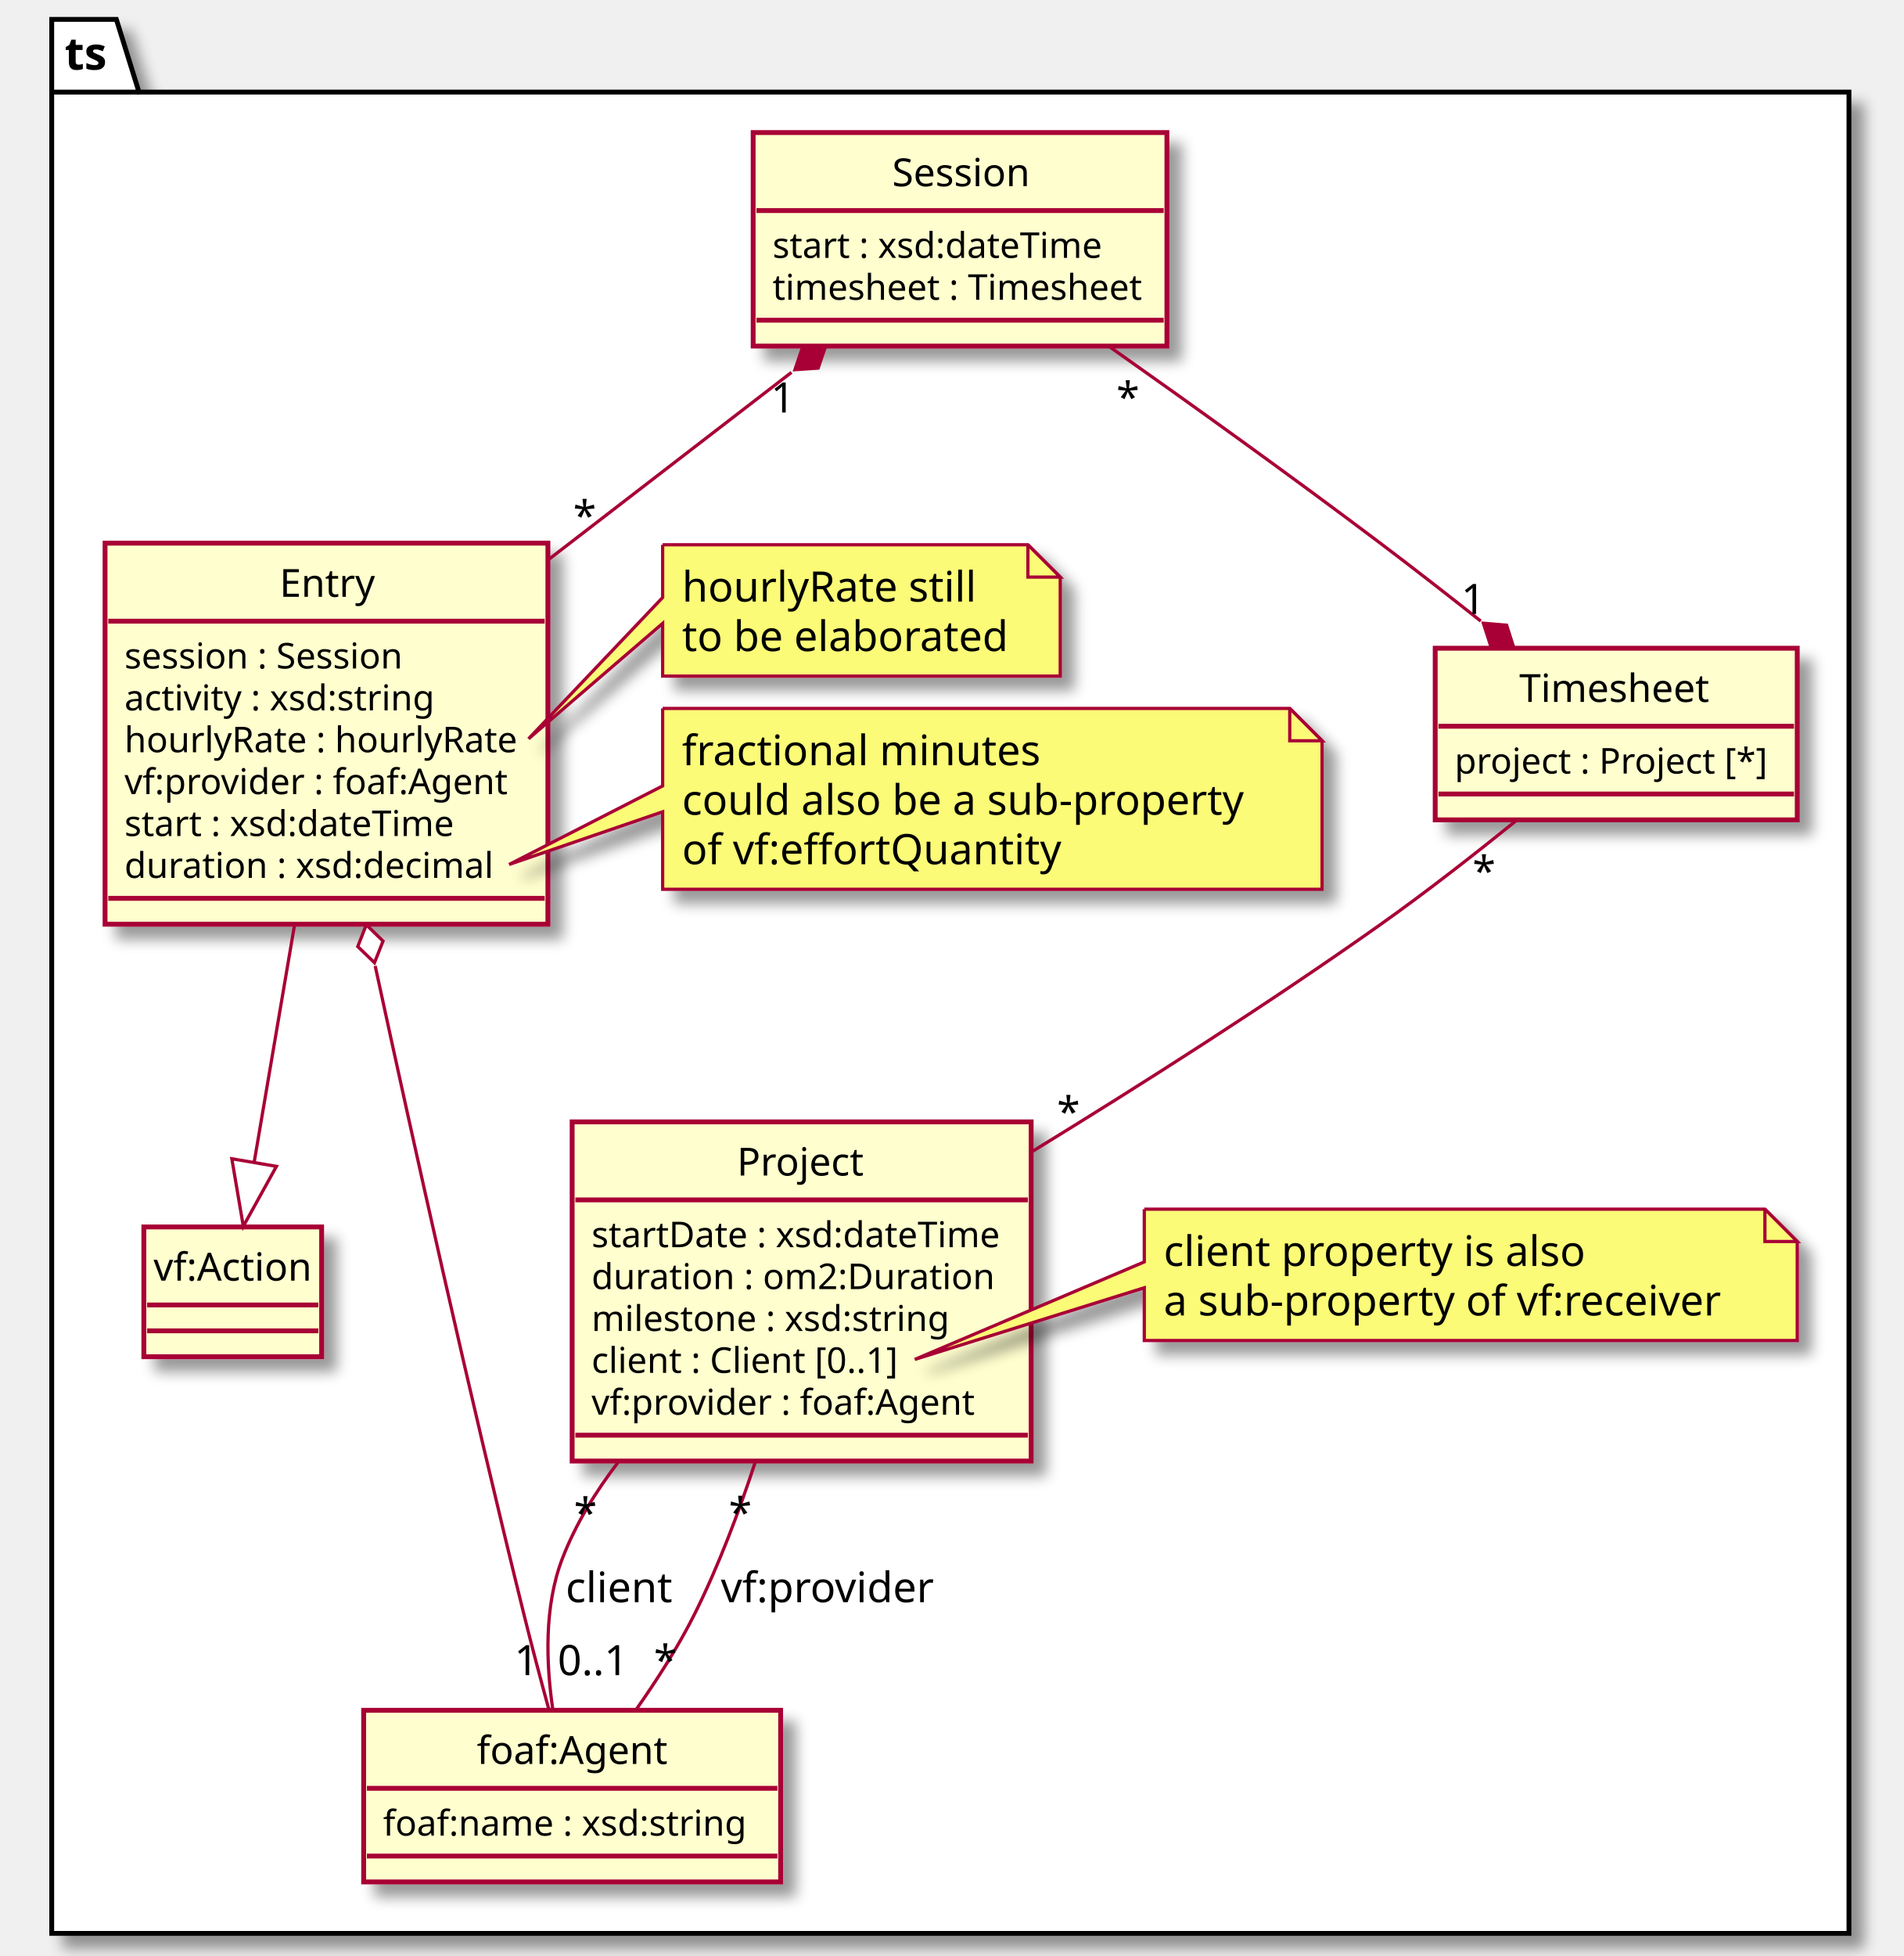
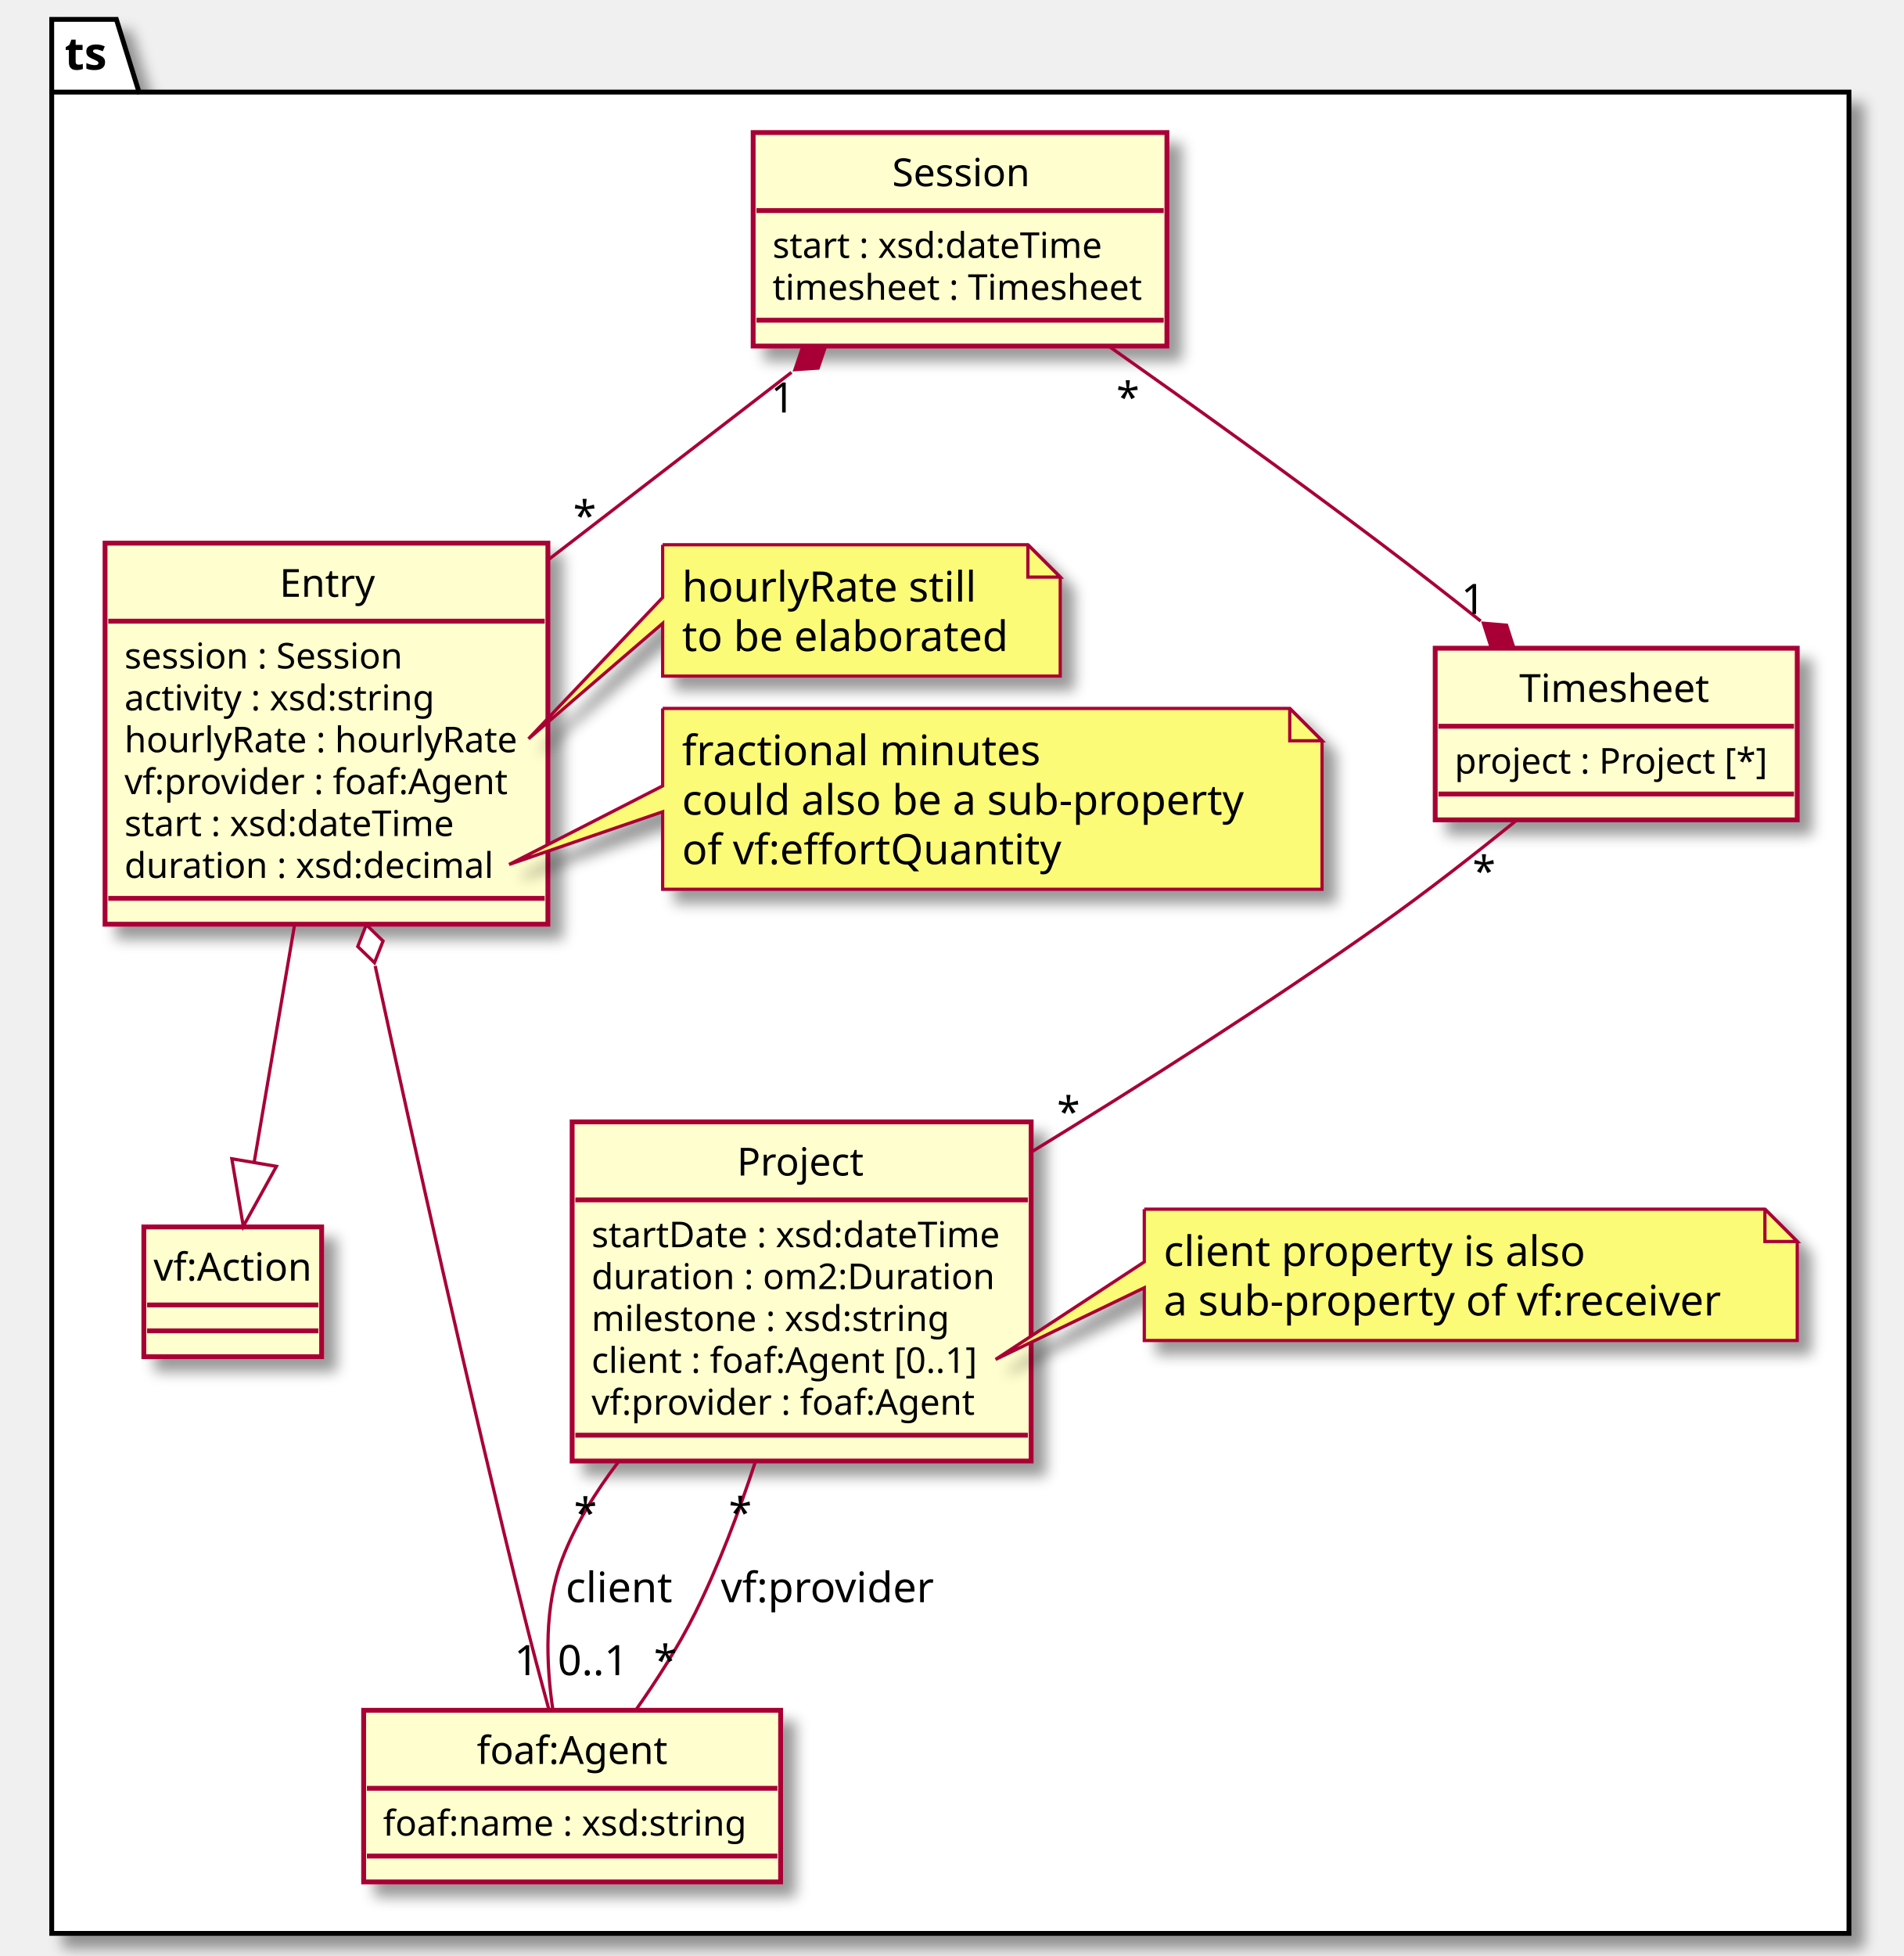
<svg xmlns="http://www.w3.org/2000/svg" contentScriptType="application/ecmascript" contentStyleType="text/css" height="605px" preserveAspectRatio="none" style="width:589px;height:605px;background:#FFFFFF;" version="1.1" viewBox="0 0 589 605" width="589px" zoomAndPan="magnify">
  <defs>
-     <filter height="300%" id="fxi9wu1zr4nlu" width="300%" x="-1" y="-1">
+     <filter height="300%" id="f54cwqoqiuh90" width="300%" x="-1" y="-1">
      <feGaussianBlur result="blurOut" stdDeviation="2.0" />
      <feColorMatrix in="blurOut" result="blurOut2" type="matrix" values="0 0 0 0 0 0 0 0 0 0 0 0 0 0 0 0 0 0 .4 0" />
      <feOffset dx="4.0" dy="4.0" in="blurOut2" result="blurOut3" />
      <feBlend in="SourceGraphic" in2="blurOut3" mode="normal" />
    </filter>
  </defs>
  <g>
-     <polygon fill="#FFFFFF" filter="url(#fxi9wu1zr4nlu)" points="16,6,36,6,43,28.488,572,28.488,572,598,16,598,16,6" style="stroke:#000000;stroke-width:1.5;" />
+     <polygon fill="#FFFFFF" filter="url(#f54cwqoqiuh90)" points="16,6,36,6,43,28.488,572,28.488,572,598,16,598,16,6" style="stroke:#000000;stroke-width:1.5;" />
    <line style="stroke:#000000;stroke-width:1.5;" x1="16" x2="43" y1="28.488" y2="28.488" />
    <text fill="#000000" font-family="sans-serif" font-size="14" font-weight="bold" lengthAdjust="spacing" textLength="14" x="20" y="21.535">ts</text>
-     <rect codeLine="6" fill="#FEFECE" filter="url(#fxi9wu1zr4nlu)" height="53.088" id="Timesheet" style="stroke:#A80036;stroke-width:1.5;" width="112" x="444" y="200.5" />
+     <rect codeLine="6" fill="#FEFECE" filter="url(#f54cwqoqiuh90)" height="53.088" id="Timesheet" style="stroke:#A80036;stroke-width:1.5;" width="112" x="444" y="200.5" />
    <text fill="#000000" font-family="sans-serif" font-size="12" lengthAdjust="spacing" textLength="60" x="470" y="217.102">Timesheet</text>
    <line style="stroke:#A80036;stroke-width:1.5;" x1="445" x2="555" y1="224.633" y2="224.633" />
    <text fill="#000000" font-family="sans-serif" font-size="11" lengthAdjust="spacing" textLength="100" x="450" y="239.268">project : Project [*]</text>
    <line style="stroke:#A80036;stroke-width:1.5;" x1="445" x2="555" y1="245.588" y2="245.588" />
-     <rect codeLine="10" fill="#FEFECE" filter="url(#fxi9wu1zr4nlu)" height="66.043" id="Session" style="stroke:#A80036;stroke-width:1.5;" width="128" x="233" y="41" />
+     <rect codeLine="10" fill="#FEFECE" filter="url(#f54cwqoqiuh90)" height="66.043" id="Session" style="stroke:#A80036;stroke-width:1.5;" width="128" x="233" y="41" />
    <text fill="#000000" font-family="sans-serif" font-size="12" lengthAdjust="spacing" textLength="42" x="276" y="57.602">Session</text>
    <line style="stroke:#A80036;stroke-width:1.5;" x1="234" x2="360" y1="65.133" y2="65.133" />
    <text fill="#000000" font-family="sans-serif" font-size="11" lengthAdjust="spacing" textLength="106" x="239" y="79.768">start : xsd:dateTime</text>
    <text fill="#000000" font-family="sans-serif" font-size="11" lengthAdjust="spacing" textLength="116" x="239" y="92.723">timesheet : Timesheet</text>
    <line style="stroke:#A80036;stroke-width:1.5;" x1="234" x2="360" y1="99.043" y2="99.043" />
-     <rect codeLine="17" fill="#FEFECE" filter="url(#fxi9wu1zr4nlu)" height="117.863" id="Entry" style="stroke:#A80036;stroke-width:1.5;" width="137" x="32.5" y="168" />
+     <rect codeLine="17" fill="#FEFECE" filter="url(#f54cwqoqiuh90)" height="117.863" id="Entry" style="stroke:#A80036;stroke-width:1.5;" width="137" x="32.5" y="168" />
    <text fill="#000000" font-family="sans-serif" font-size="12" lengthAdjust="spacing" textLength="29" x="86.5" y="184.602">Entry</text>
    <line style="stroke:#A80036;stroke-width:1.5;" x1="33.5" x2="168.5" y1="192.133" y2="192.133" />
    <text fill="#000000" font-family="sans-serif" font-size="11" lengthAdjust="spacing" textLength="91" x="38.5" y="206.768">session : Session</text>
    <text fill="#000000" font-family="sans-serif" font-size="11" lengthAdjust="spacing" textLength="102" x="38.5" y="219.723">activity : xsd:string</text>
    <text fill="#000000" font-family="sans-serif" font-size="11" lengthAdjust="spacing" textLength="125" x="38.5" y="232.678">hourlyRate : hourlyRate</text>
    <text fill="#000000" font-family="sans-serif" font-size="11" lengthAdjust="spacing" textLength="124" x="38.5" y="245.633">vf:provider : foaf:Agent</text>
    <text fill="#000000" font-family="sans-serif" font-size="11" lengthAdjust="spacing" textLength="106" x="38.5" y="258.588">start : xsd:dateTime</text>
    <text fill="#000000" font-family="sans-serif" font-size="11" lengthAdjust="spacing" textLength="119" x="38.5" y="271.543">duration : xsd:decimal</text>
    <line style="stroke:#A80036;stroke-width:1.5;" x1="33.5" x2="168.5" y1="277.863" y2="277.863" />
-     <path d="M205,168.5 L205,184.81 L163.5,228.52 L205,192.81 L205,209.121 A0,0 0 0 0 205,209.121 L328,209.121 A0,0 0 0 0 328,209.121 L328,178.5 L318,168.5 L205,168.5 A0,0 0 0 0 205,168.5 " fill="#FBFB77" filter="url(#fxi9wu1zr4nlu)" style="stroke:#A80036;stroke-width:1.0;" />
+     <path d="M205,168.5 L205,184.81 L163.5,228.52 L205,192.81 L205,209.121 A0,0 0 0 0 205,209.121 L328,209.121 A0,0 0 0 0 328,209.121 L328,178.5 L318,168.5 L205,168.5 A0,0 0 0 0 205,168.5 " fill="#FBFB77" filter="url(#f54cwqoqiuh90)" style="stroke:#A80036;stroke-width:1.0;" />
    <path d="M318,168.5 L318,178.5 L328,178.5 L318,168.5 " fill="#FBFB77" style="stroke:#A80036;stroke-width:1.0;" />
    <text fill="#000000" font-family="sans-serif" font-size="13" lengthAdjust="spacing" textLength="95" x="211" y="186.068">hourlyRate still</text>
    <text fill="#000000" font-family="sans-serif" font-size="13" lengthAdjust="spacing" textLength="102" x="211" y="201.379">to be elaborated</text>
-     <path d="M205,219.121 L205,243.087 L157.5,267.386 L205,251.087 L205,275.053 A0,0 0 0 0 205,275.053 L409,275.053 A0,0 0 0 0 409,275.053 L409,229.121 L399,219.121 L205,219.121 A0,0 0 0 0 205,219.121 " fill="#FBFB77" filter="url(#fxi9wu1zr4nlu)" style="stroke:#A80036;stroke-width:1.0;" />
+     <path d="M205,219.121 L205,243.087 L157.5,267.386 L205,251.087 L205,275.053 A0,0 0 0 0 205,275.053 L409,275.053 A0,0 0 0 0 409,275.053 L409,229.121 L399,219.121 L205,219.121 A0,0 0 0 0 205,219.121 " fill="#FBFB77" filter="url(#f54cwqoqiuh90)" style="stroke:#A80036;stroke-width:1.0;" />
    <path d="M399,219.121 L399,229.121 L409,229.121 L399,219.121 " fill="#FBFB77" style="stroke:#A80036;stroke-width:1.0;" />
    <text fill="#000000" font-family="sans-serif" font-size="13" lengthAdjust="spacing" textLength="115" x="211" y="236.69">fractional minutes</text>
    <text fill="#000000" font-family="sans-serif" font-size="13" lengthAdjust="spacing" textLength="183" x="211" y="252">could also be a sub-property</text>
    <text fill="#000000" font-family="sans-serif" font-size="13" lengthAdjust="spacing" textLength="122" x="211" y="267.31">of vf:effortQuantity</text>
-     <rect fill="#FEFECE" filter="url(#fxi9wu1zr4nlu)" height="40.133" id="vf:Action" style="stroke:#A80036;stroke-width:1.5;" width="55" x="44.5" y="379.5" />
+     <rect fill="#FEFECE" filter="url(#f54cwqoqiuh90)" height="40.133" id="vf:Action" style="stroke:#A80036;stroke-width:1.5;" width="55" x="44.5" y="379.5" />
    <text fill="#000000" font-family="sans-serif" font-size="12" lengthAdjust="spacing" textLength="49" x="47.5" y="396.102">vf:Action</text>
    <line style="stroke:#A80036;stroke-width:1.5;" x1="45.5" x2="98.5" y1="403.633" y2="403.633" />
    <line style="stroke:#A80036;stroke-width:1.5;" x1="45.5" x2="98.5" y1="411.633" y2="411.633" />
-     <rect codeLine="53" fill="#FEFECE" filter="url(#fxi9wu1zr4nlu)" height="53.088" id="foaf:Agent" style="stroke:#A80036;stroke-width:1.5;" width="129" x="112.5" y="529" />
+     <rect codeLine="53" fill="#FEFECE" filter="url(#f54cwqoqiuh90)" height="53.088" id="foaf:Agent" style="stroke:#A80036;stroke-width:1.5;" width="129" x="112.5" y="529" />
    <text fill="#000000" font-family="sans-serif" font-size="12" lengthAdjust="spacing" textLength="59" x="147.5" y="545.602">foaf:Agent</text>
    <line style="stroke:#A80036;stroke-width:1.5;" x1="113.5" x2="240.5" y1="553.133" y2="553.133" />
    <text fill="#000000" font-family="sans-serif" font-size="11" lengthAdjust="spacing" textLength="117" x="118.5" y="567.768">foaf:name : xsd:string</text>
    <line style="stroke:#A80036;stroke-width:1.5;" x1="113.5" x2="240.5" y1="574.088" y2="574.088" />
-     <rect codeLine="43" fill="#FEFECE" filter="url(#fxi9wu1zr4nlu)" height="104.908" id="Project" style="stroke:#A80036;stroke-width:1.5;" width="142" x="177" y="347" />
+     <rect codeLine="43" fill="#FEFECE" filter="url(#f54cwqoqiuh90)" height="104.908" id="Project" style="stroke:#A80036;stroke-width:1.5;" width="142" x="177" y="347" />
    <text fill="#000000" font-family="sans-serif" font-size="12" lengthAdjust="spacing" textLength="40" x="228" y="363.602">Project</text>
    <line style="stroke:#A80036;stroke-width:1.5;" x1="178" x2="318" y1="371.133" y2="371.133" />
    <text fill="#000000" font-family="sans-serif" font-size="11" lengthAdjust="spacing" textLength="130" x="183" y="385.768">startDate : xsd:dateTime</text>
    <text fill="#000000" font-family="sans-serif" font-size="11" lengthAdjust="spacing" textLength="129" x="183" y="398.723">duration : om2:Duration</text>
    <text fill="#000000" font-family="sans-serif" font-size="11" lengthAdjust="spacing" textLength="116" x="183" y="411.678">milestone : xsd:string</text>
-     <text fill="#000000" font-family="sans-serif" font-size="11" lengthAdjust="spacing" textLength="100" x="183" y="424.633">client : Client [0..1]</text>
+     <text fill="#000000" font-family="sans-serif" font-size="11" lengthAdjust="spacing" textLength="125" x="183" y="424.633">client : foaf:Agent [0..1]</text>
    <text fill="#000000" font-family="sans-serif" font-size="11" lengthAdjust="spacing" textLength="124" x="183" y="437.588">vf:provider : foaf:Agent</text>
    <line style="stroke:#A80036;stroke-width:1.5;" x1="178" x2="318" y1="443.908" y2="443.908" />
-     <path d="M354,374 L354,390.31 L283,420.476 L354,398.31 L354,414.621 A0,0 0 0 0 354,414.621 L556,414.621 A0,0 0 0 0 556,414.621 L556,384 L546,374 L354,374 A0,0 0 0 0 354,374 " fill="#FBFB77" filter="url(#fxi9wu1zr4nlu)" style="stroke:#A80036;stroke-width:1.0;" />
+     <path d="M354,374 L354,390.31 L308,420.476 L354,398.31 L354,414.621 A0,0 0 0 0 354,414.621 L556,414.621 A0,0 0 0 0 556,414.621 L556,384 L546,374 L354,374 A0,0 0 0 0 354,374 " fill="#FBFB77" filter="url(#f54cwqoqiuh90)" style="stroke:#A80036;stroke-width:1.0;" />
    <path d="M546,374 L546,384 L556,384 L546,374 " fill="#FBFB77" style="stroke:#A80036;stroke-width:1.0;" />
    <text fill="#000000" font-family="sans-serif" font-size="13" lengthAdjust="spacing" textLength="137" x="360" y="391.568">client property is also</text>
    <text fill="#000000" font-family="sans-serif" font-size="13" lengthAdjust="spacing" textLength="181" x="360" y="406.879">a sub-property of vf:receiver</text>
    <path codeLine="15" d="M244.86,115.17 C221.87,132.88 194.53,153.94 169.89,172.93 " fill="none" id="Session-backto-Entry" style="stroke:#A80036;stroke-width:1.0;" />
    <polygon fill="#A80036" points="255.43,107.02,248.236,107.51,245.921,114.34,253.115,113.85,255.43,107.02" style="stroke:#A80036;stroke-width:1.0;" />
    <text fill="#000000" font-family="sans-serif" font-size="13" lengthAdjust="spacing" textLength="8" x="238.458" y="127.592">1</text>
    <text fill="#000000" font-family="sans-serif" font-size="13" lengthAdjust="spacing" textLength="6" x="177.304" y="164.172">*</text>
    <path codeLine="37" d="M91.1,286.2 C86.99,310.38 82.32,337.81 78.63,359.5 " fill="none" id="Entry-to-vf:Action" style="stroke:#A80036;stroke-width:1.0;" />
    <polygon fill="none" points="85.52,360.76,75.27,379.3,71.72,358.41,85.52,360.76" style="stroke:#A80036;stroke-width:1.0;" />
    <path codeLine="39" d="M116.07,298.77 C127.94,353.57 145.24,431.28 162,499 C164.42,508.79 167.27,519.49 169.83,528.86 " fill="none" id="Entry-backto-foaf:Agent" style="stroke:#A80036;stroke-width:1.0;" />
    <polygon fill="#FFFFFF" points="113.32,286.05,110.677,292.759,115.853,297.78,118.496,291.07,113.32,286.05" style="stroke:#A80036;stroke-width:1.0;" />
    <text fill="#000000" font-family="sans-serif" font-size="13" lengthAdjust="spacing" textLength="8" x="159.107" y="518.134">1</text>
    <path codeLine="41" d="M343.13,107.15 C368.17,124.81 399.53,147.28 427,168 C437.17,175.67 447.98,184.1 458.08,192.1 " fill="none" id="Session-to-Timesheet" style="stroke:#A80036;stroke-width:1.0;" />
    <polygon fill="#A80036" points="468.29,200.24,466.088,193.373,458.903,192.765,461.105,199.631,468.29,200.24" style="stroke:#A80036;stroke-width:1.0;" />
    <text fill="#000000" font-family="sans-serif" font-size="13" lengthAdjust="spacing" textLength="6" x="345.352" y="127.493">*</text>
    <text fill="#000000" font-family="sans-serif" font-size="13" lengthAdjust="spacing" textLength="8" x="452.032" y="189.911">1</text>
    <path codeLine="51" d="M469.32,253.61 C456.49,263.99 441.27,275.9 427,286 C392.4,310.5 352.59,335.8 319.31,356.18 " fill="none" id="Timesheet-Project" style="stroke:#A80036;stroke-width:1.0;" />
    <text fill="#000000" font-family="sans-serif" font-size="13" lengthAdjust="spacing" textLength="6" x="455.531" y="274.092">*</text>
    <text fill="#000000" font-family="sans-serif" font-size="13" lengthAdjust="spacing" textLength="6" x="326.973" y="348.528">*</text>
    <path codeLine="57" d="M191.2,452.32 C184.18,461.48 178.06,471.48 174,482 C168.28,496.81 168.92,514.6 171.04,528.86 " fill="none" id="Project-foaf:Agent" style="stroke:#A80036;stroke-width:1.0;" />
    <text fill="#000000" font-family="sans-serif" font-size="13" lengthAdjust="spacing" textLength="35" x="175" y="495.568">client</text>
    <text fill="#000000" font-family="sans-serif" font-size="13" lengthAdjust="spacing" textLength="6" x="177.538" y="472.643">*</text>
    <text fill="#000000" font-family="sans-serif" font-size="13" lengthAdjust="spacing" textLength="24" x="172.512" y="518.134">0..1</text>
    <path codeLine="58" d="M233.66,452.2 C228.6,467.61 222.31,484.31 215,499 C209.9,509.25 203.14,519.78 196.73,528.88 " fill="none" id="Project-foaf:Agent-1" style="stroke:#A80036;stroke-width:1.0;" />
    <text fill="#000000" font-family="sans-serif" font-size="13" lengthAdjust="spacing" textLength="68" x="223" y="495.568">vf:provider</text>
    <text fill="#000000" font-family="sans-serif" font-size="13" lengthAdjust="spacing" textLength="6" x="225.438" y="472.507">*</text>
    <text fill="#000000" font-family="sans-serif" font-size="13" lengthAdjust="spacing" textLength="6" x="202.27" y="518.159">*</text>
  </g>
</svg>
